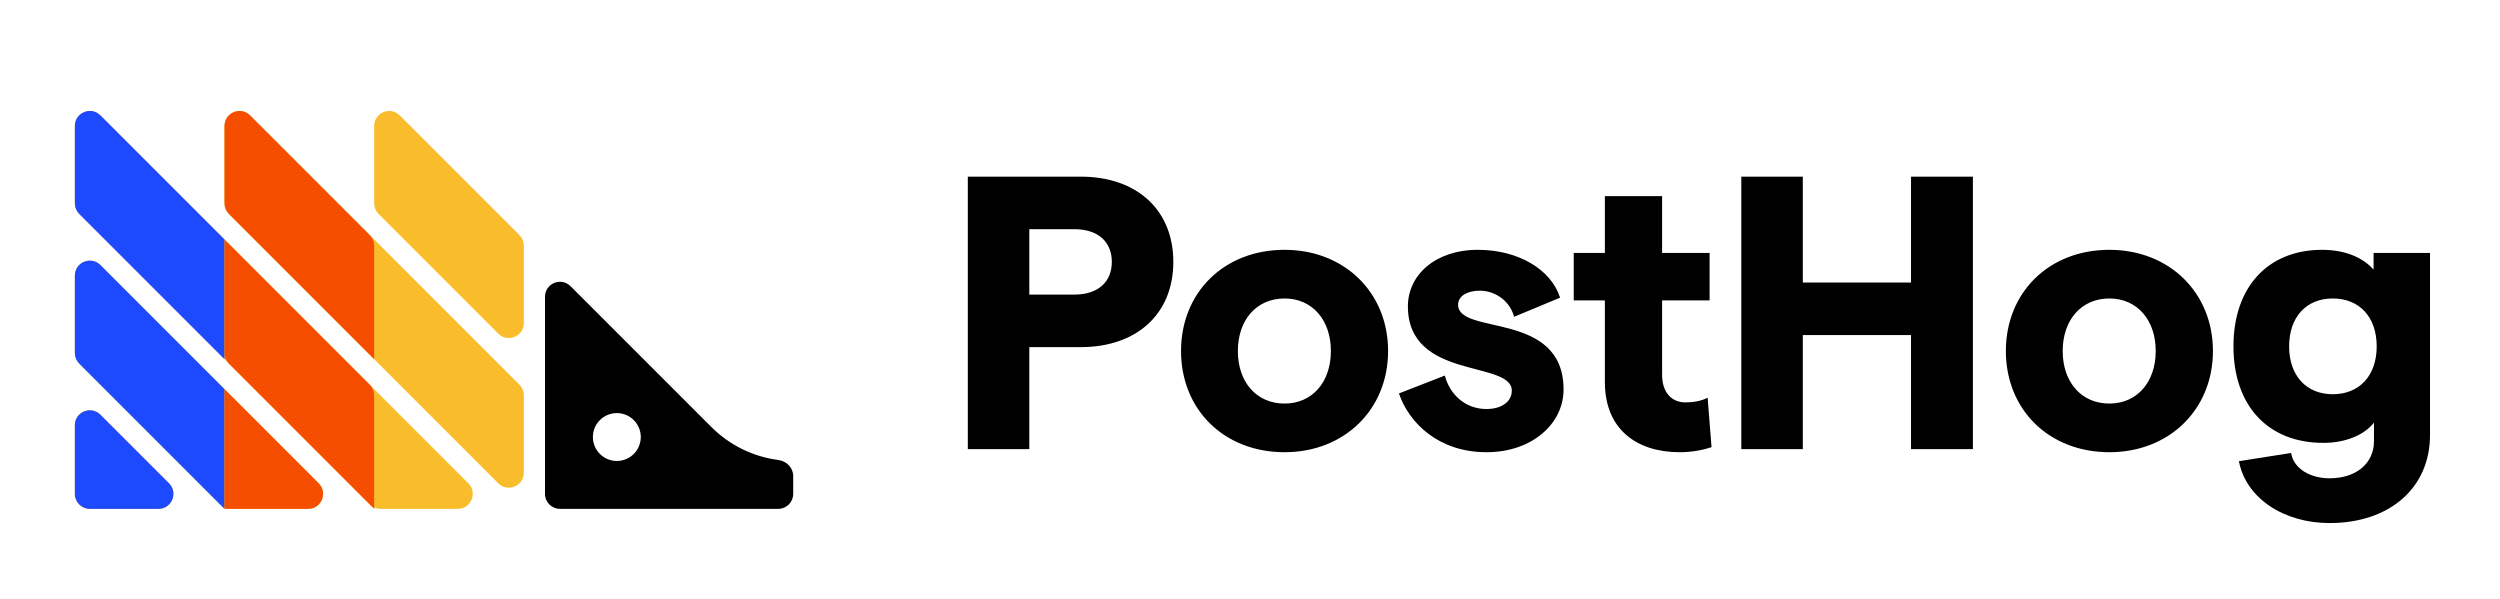
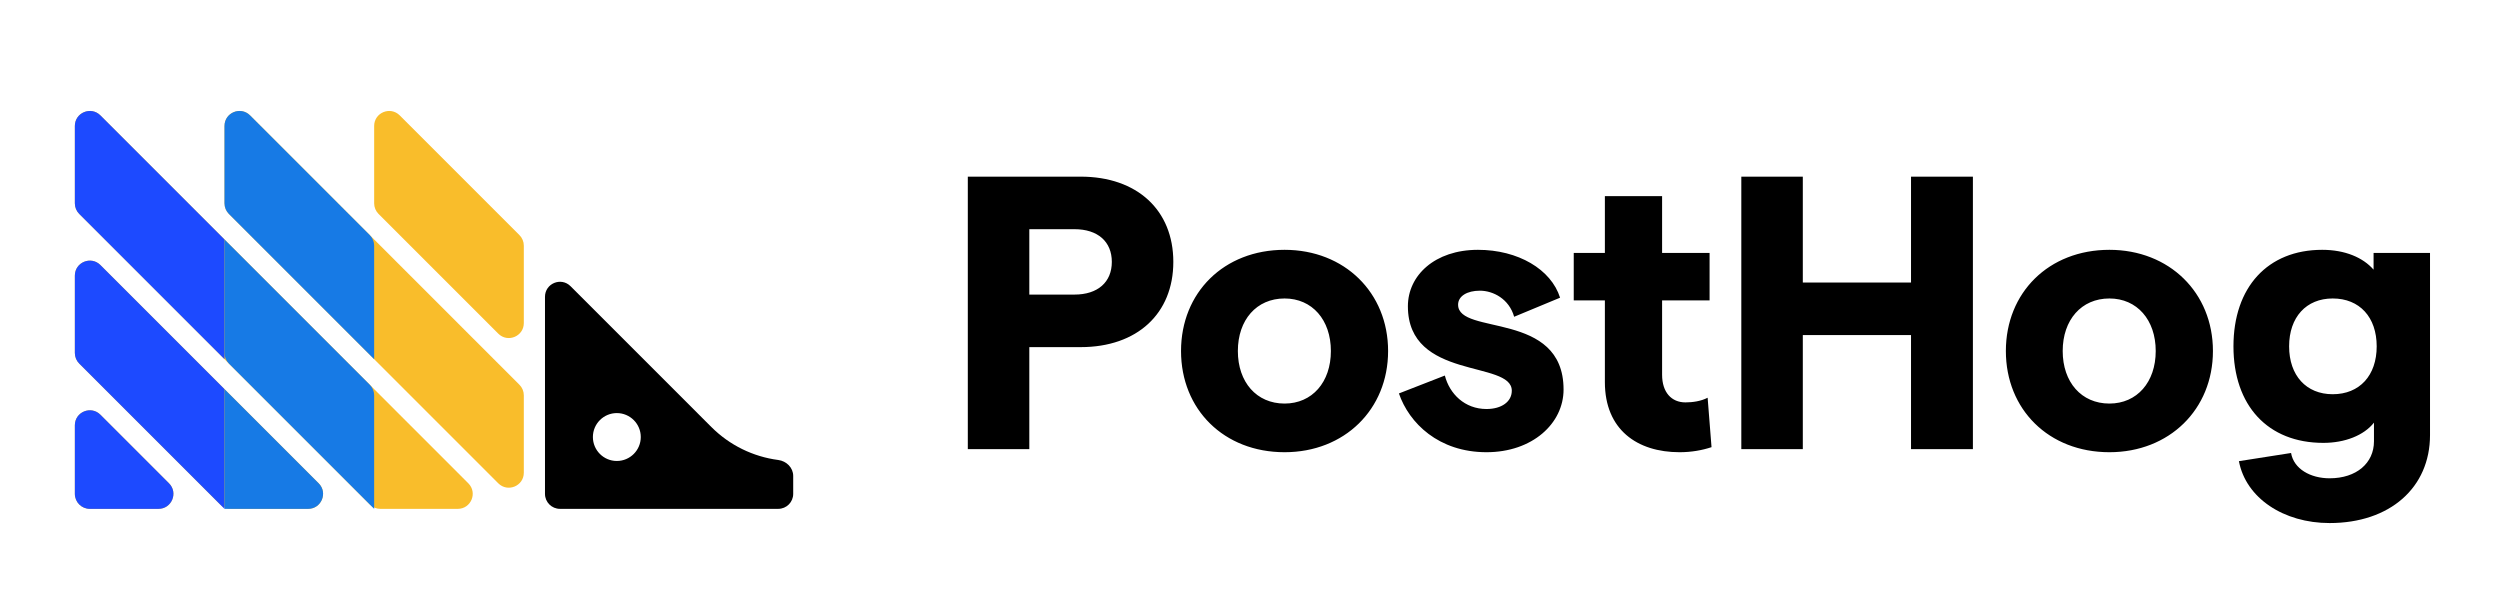
<svg xmlns="http://www.w3.org/2000/svg" width="167" height="40" viewBox="0 0 167 40" fill="none">
  <path d="M15.891 22.206c-.368.737-1.42.737-1.789 0l-.881-1.763c-.141-.281-.141-.613 0-.894l.881-1.763c.368-.737 1.42-.737 1.789 0l.881 1.763c.141.281.141.613 0 .894l-.881 1.763zM15.891 32.203c-.368.737-1.42.737-1.789 0l-.881-1.763c-.141-.281-.141-.613 0-.894l.881-1.763c.368-.737 1.42-.737 1.789 0l.881 1.763c.141.281.141.613 0 .894l-.881 1.763z" fill="#1D4AFF" />
  <path d="M5 28.408c0-.891 1.077-1.337 1.707-.707l4.583 4.583c.63.63.184 1.707-.707 1.707H6c-.552 0-1-.448-1-1v-4.583zm0-4.828c0 .265.105.52.293.707l9.411 9.411c.188.188.442.293.707.293h5.169c.891 0 1.337-1.077.707-1.707L6.707 17.704C6.077 17.074 5 17.52 5 18.411v5.169zm0-9.997c0 .265.105.52.293.707L24.701 33.699c.188.188.442.293.707.293h5.169c.891 0 1.337-1.077.707-1.707L6.707 7.707C6.077 7.077 5 7.523 5 8.414v5.169zm9.997 0c0 .265.105.52.293.707l17.994 17.994c.63.63 1.707.184 1.707-.707v-5.169c0-.265-.105-.52-.293-.707l-17.994-17.994c-.63-.63-1.707-.184-1.707.707v5.169zm11.704-5.876c-.63-.63-1.707-.184-1.707.707v5.169c0 .265.105.52.293.707l7.997 7.997c.63.63 1.707.184 1.707-.707v-5.169c0-.265-.105-.52-.293-.707l-7.997-7.997z" fill="#F9BD2B" />
  <path d="M47.525 28.531l-9.413-9.413c-.63-.63-1.707-.184-1.707.707v13.166c0 .552.448 1 1 1h14.581c.552 0 1-.448 1-1v-1.199c0-.552-.45-.993-.997-1.065-1.681-.219-3.253-.986-4.463-2.197zm-6.321 2.262c-.883 0-1.599-.717-1.599-1.6 0-.883.717-1.599 1.599-1.599.883 0 1.6.717 1.6 1.599 0 .883-.717 1.6-1.6 1.6z" fill="#000" />
  <path d="M5 32.992c0 .552.448 1 1 1h4.583c.891 0 1.337-1.077.707-1.707l-4.583-4.583C6.077 27.071 5 27.517 5 28.408v4.583zM14.997 15.997L6.707 7.707C6.077 7.077 5 7.523 5 8.414v5.169c0 .265.105.52.293.707l9.704 9.704V15.997zM6.707 17.704C6.077 17.074 5 17.52 5 18.411v5.169c0 .265.105.52.293.707l9.704 9.704V25.994l-8.29-8.29z" fill="#1D4AFF" />
-   <path d="M24.994 16.411c0-.265-.105-.52-.293-.707l-7.997-7.997c-.63-.63-1.707-.184-1.707.707v5.169c0 .265.105.52.293.707l9.704 9.704v-7.583zM14.997 33.992h5.583c.891 0 1.337-1.077.707-1.707L14.997 25.994v7.998zM14.997 15.997v7.583c0 .265.105.52.293.707l9.704 9.704v-7.583c0-.265-.105-.519-.293-.707L14.997 15.997z" fill="#F54E00" />
+   <path d="M24.994 16.411c0-.265-.105-.52-.293-.707l-7.997-7.997c-.63-.63-1.707-.184-1.707.707v5.169c0 .265.105.52.293.707l9.704 9.704v-7.583zM14.997 33.992h5.583c.891 0 1.337-1.077.707-1.707L14.997 25.994v7.998zM14.997 15.997v7.583c0 .265.105.52.293.707l9.704 9.704v-7.583c0-.265-.105-.519-.293-.707L14.997 15.997z" fill="#177AE5" />
  <path d="M64.65 30h4.108v-6.812h3.432c3.77 0 6.188-2.236 6.188-5.694 0-3.458-2.418-5.694-6.188-5.694h-7.54V30zm4.108-10.322v-4.368h3.016c1.56 0 2.496.832 2.496 2.184 0 1.352-.936 2.184-2.496 2.184h-3.016zM85.809 30.208c4.004 0 6.916-2.86 6.916-6.76s-2.912-6.76-6.916-6.76c-4.056 0-6.916 2.86-6.916 6.76s2.86 6.76 6.916 6.76zm-3.12-6.76c0-2.08 1.248-3.51 3.12-3.51 1.846 0 3.094 1.43 3.094 3.51s-1.248 3.51-3.094 3.51c-1.872 0-3.12-1.43-3.12-3.51zM99.299 30.208c3.067 0 5.147-1.924 5.147-4.186 0-5.304-7.045-3.588-7.045-5.668 0-.572.598-.936 1.456-.936.884 0 1.95.546 2.288 1.742l3.068-1.274c-.598-1.898-2.808-3.198-5.486-3.198-2.886 0-4.68 1.716-4.68 3.77 0 4.966 6.941 3.588 6.941 5.642 0 .728-.676 1.222-1.69 1.222-1.456 0-2.47-1.014-2.782-2.236l-3.068 1.196c.676 1.976 2.652 3.926 5.85 3.926zM114.33 29.87l-.26-3.302c-.442.234-1.014.312-1.482.312-.936 0-1.56-.676-1.56-1.846v-4.966h3.172v-3.172h-3.172V13.1h-3.822v3.796h-2.08v3.172h2.08v5.46c0 3.172 2.158 4.68 4.992 4.68.78 0 1.508-.13 2.132-.338zM127.656 11.8v7.072h-7.228V11.8h-4.108V30h4.108v-7.618h7.228V30h4.134V11.8h-4.134zM140.908 30.208c4.004 0 6.916-2.86 6.916-6.76s-2.912-6.76-6.916-6.76c-4.056 0-6.916 2.86-6.916 6.76s2.86 6.76 6.916 6.76zm-3.12-6.76c0-2.08 1.248-3.51 3.12-3.51 1.846 0 3.094 1.43 3.094 3.51s-1.248 3.51-3.094 3.51c-1.872 0-3.12-1.43-3.12-3.51zM155.201 29.584c1.43 0 2.704-.494 3.38-1.352v1.248c0 1.456-1.17 2.47-2.964 2.47-1.274 0-2.392-.624-2.574-1.69l-3.484.546c.468 2.47 2.99 4.134 6.058 4.134 4.03 0 6.708-2.366 6.708-5.876V16.896h-3.77v1.118c-.702-.806-1.898-1.326-3.432-1.326-3.64 0-5.928 2.496-5.928 6.448 0 3.952 2.288 6.448 6.006 6.448zm-2.288-6.448c0-1.95 1.144-3.198 2.912-3.198 1.794 0 2.938 1.248 2.938 3.198s-1.144 3.198-2.938 3.198c-1.768 0-2.912-1.248-2.912-3.198z" fill="#000" />
</svg>
